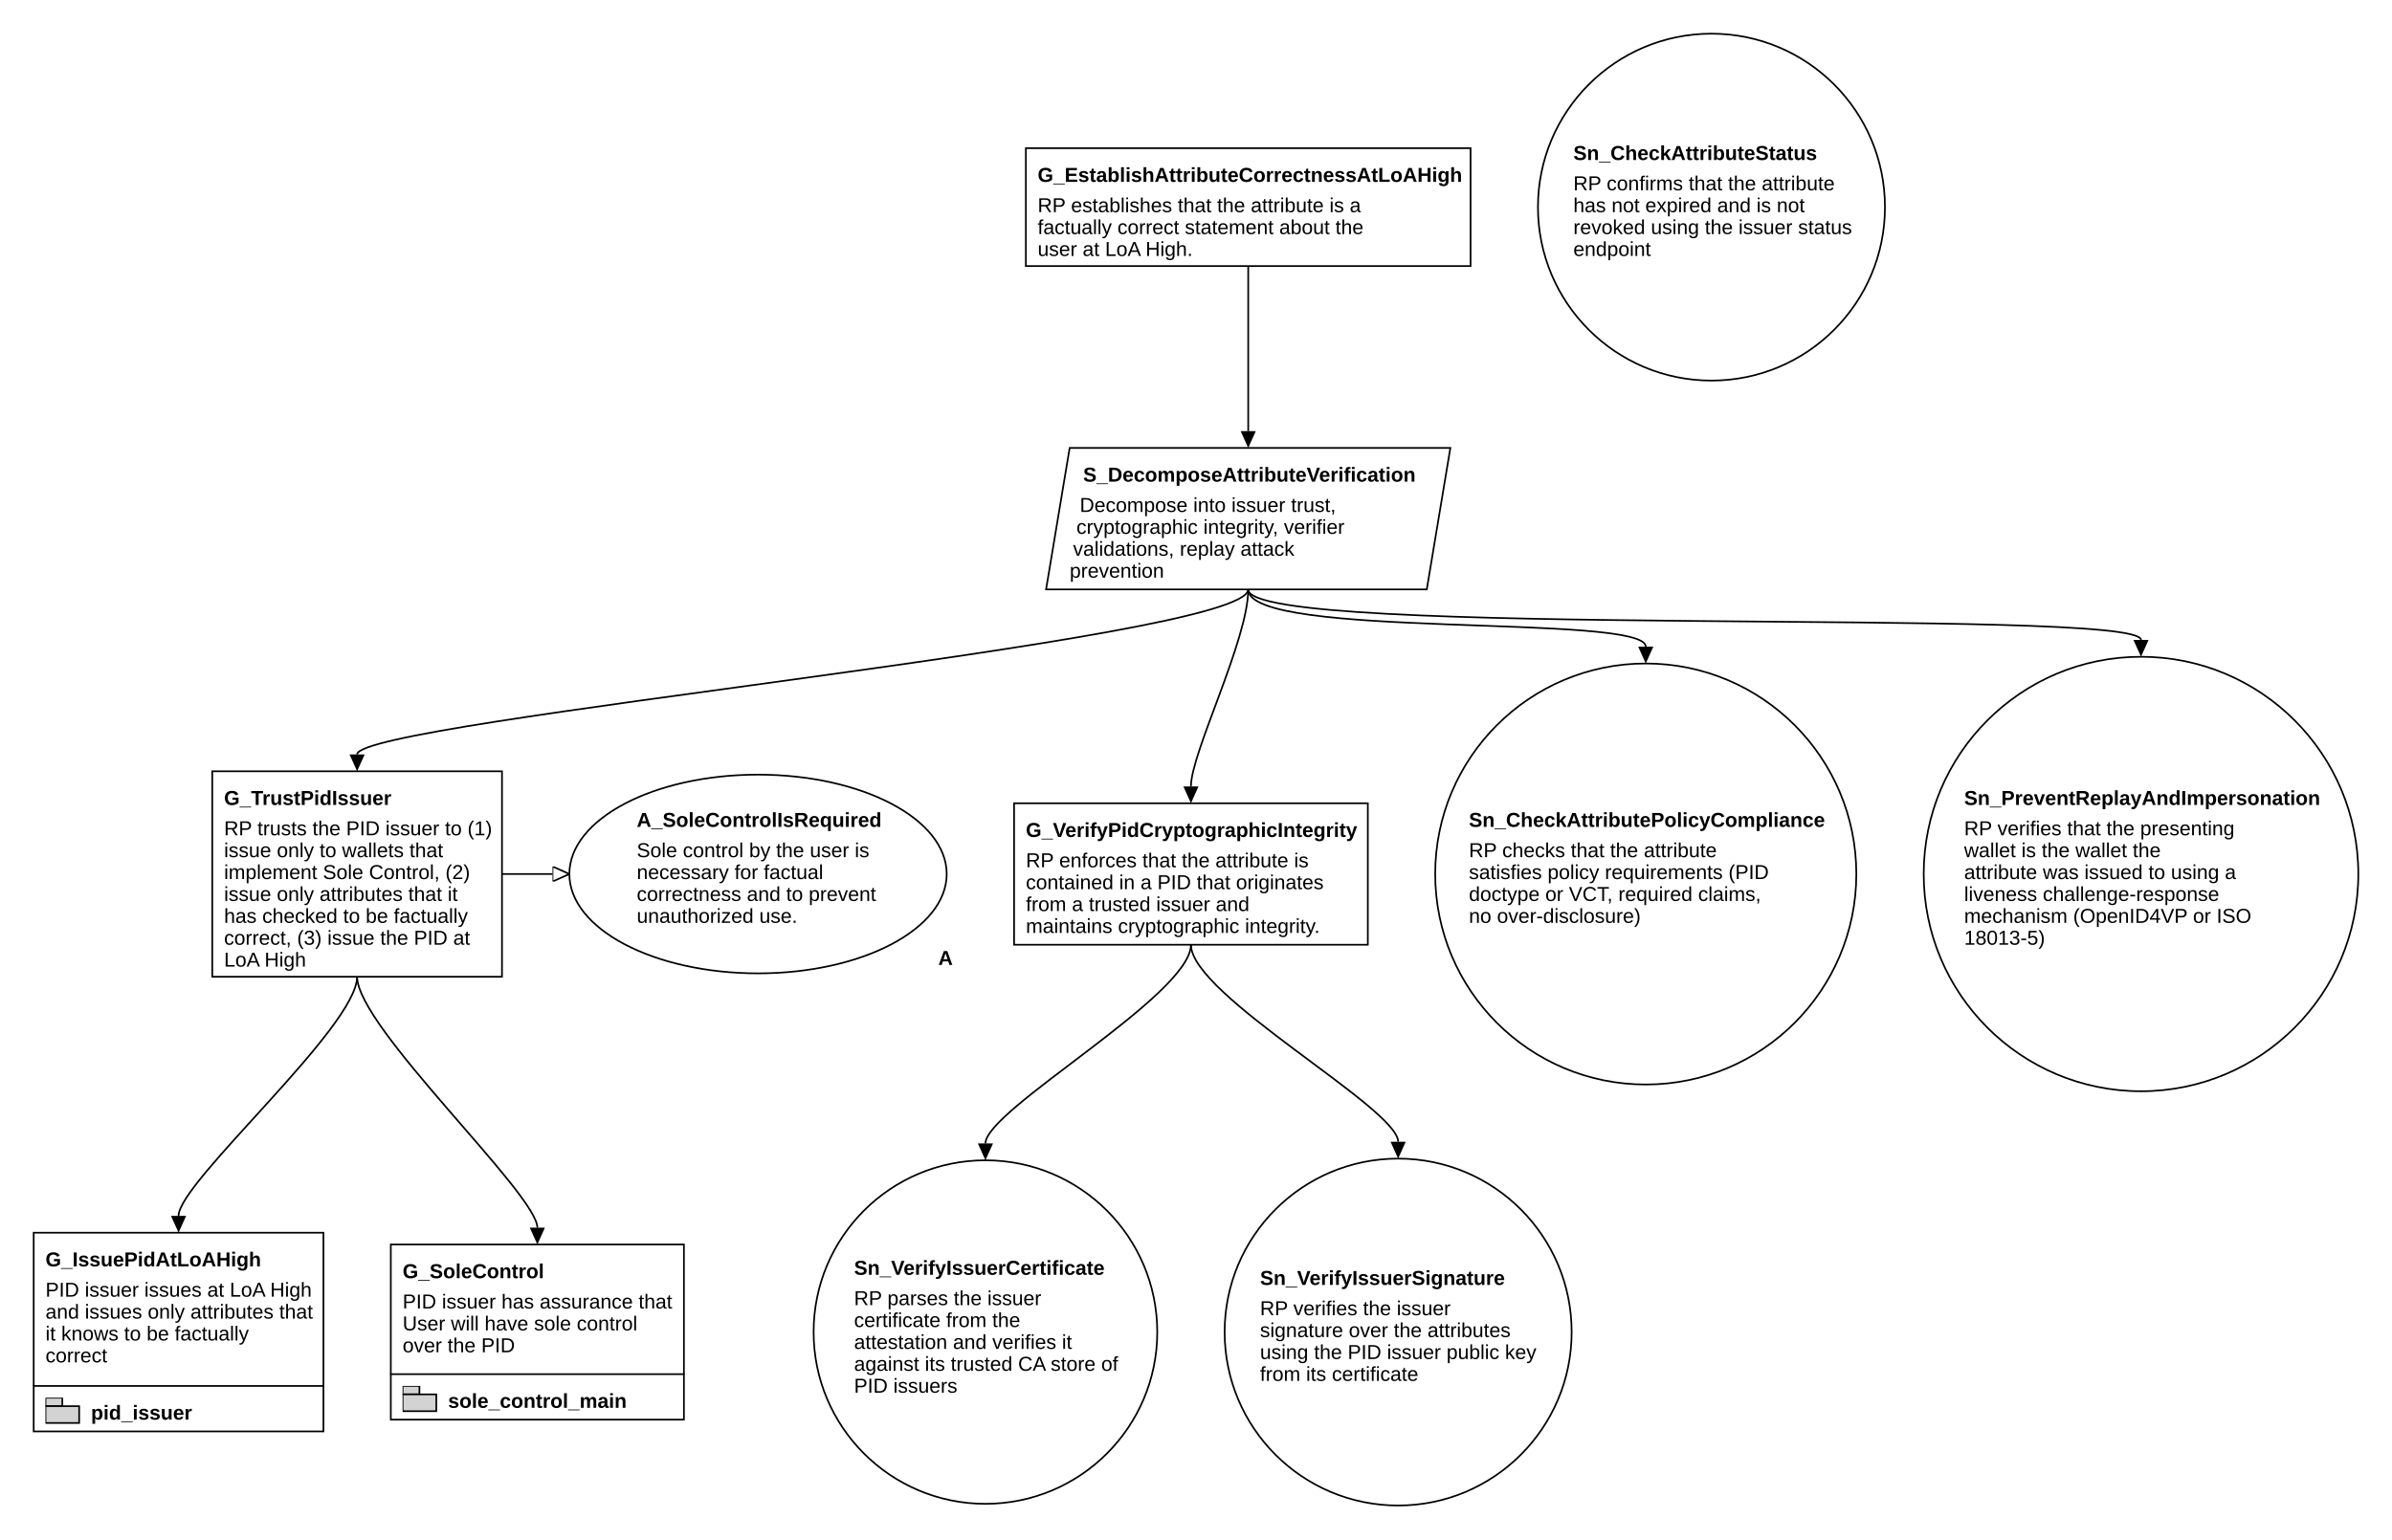
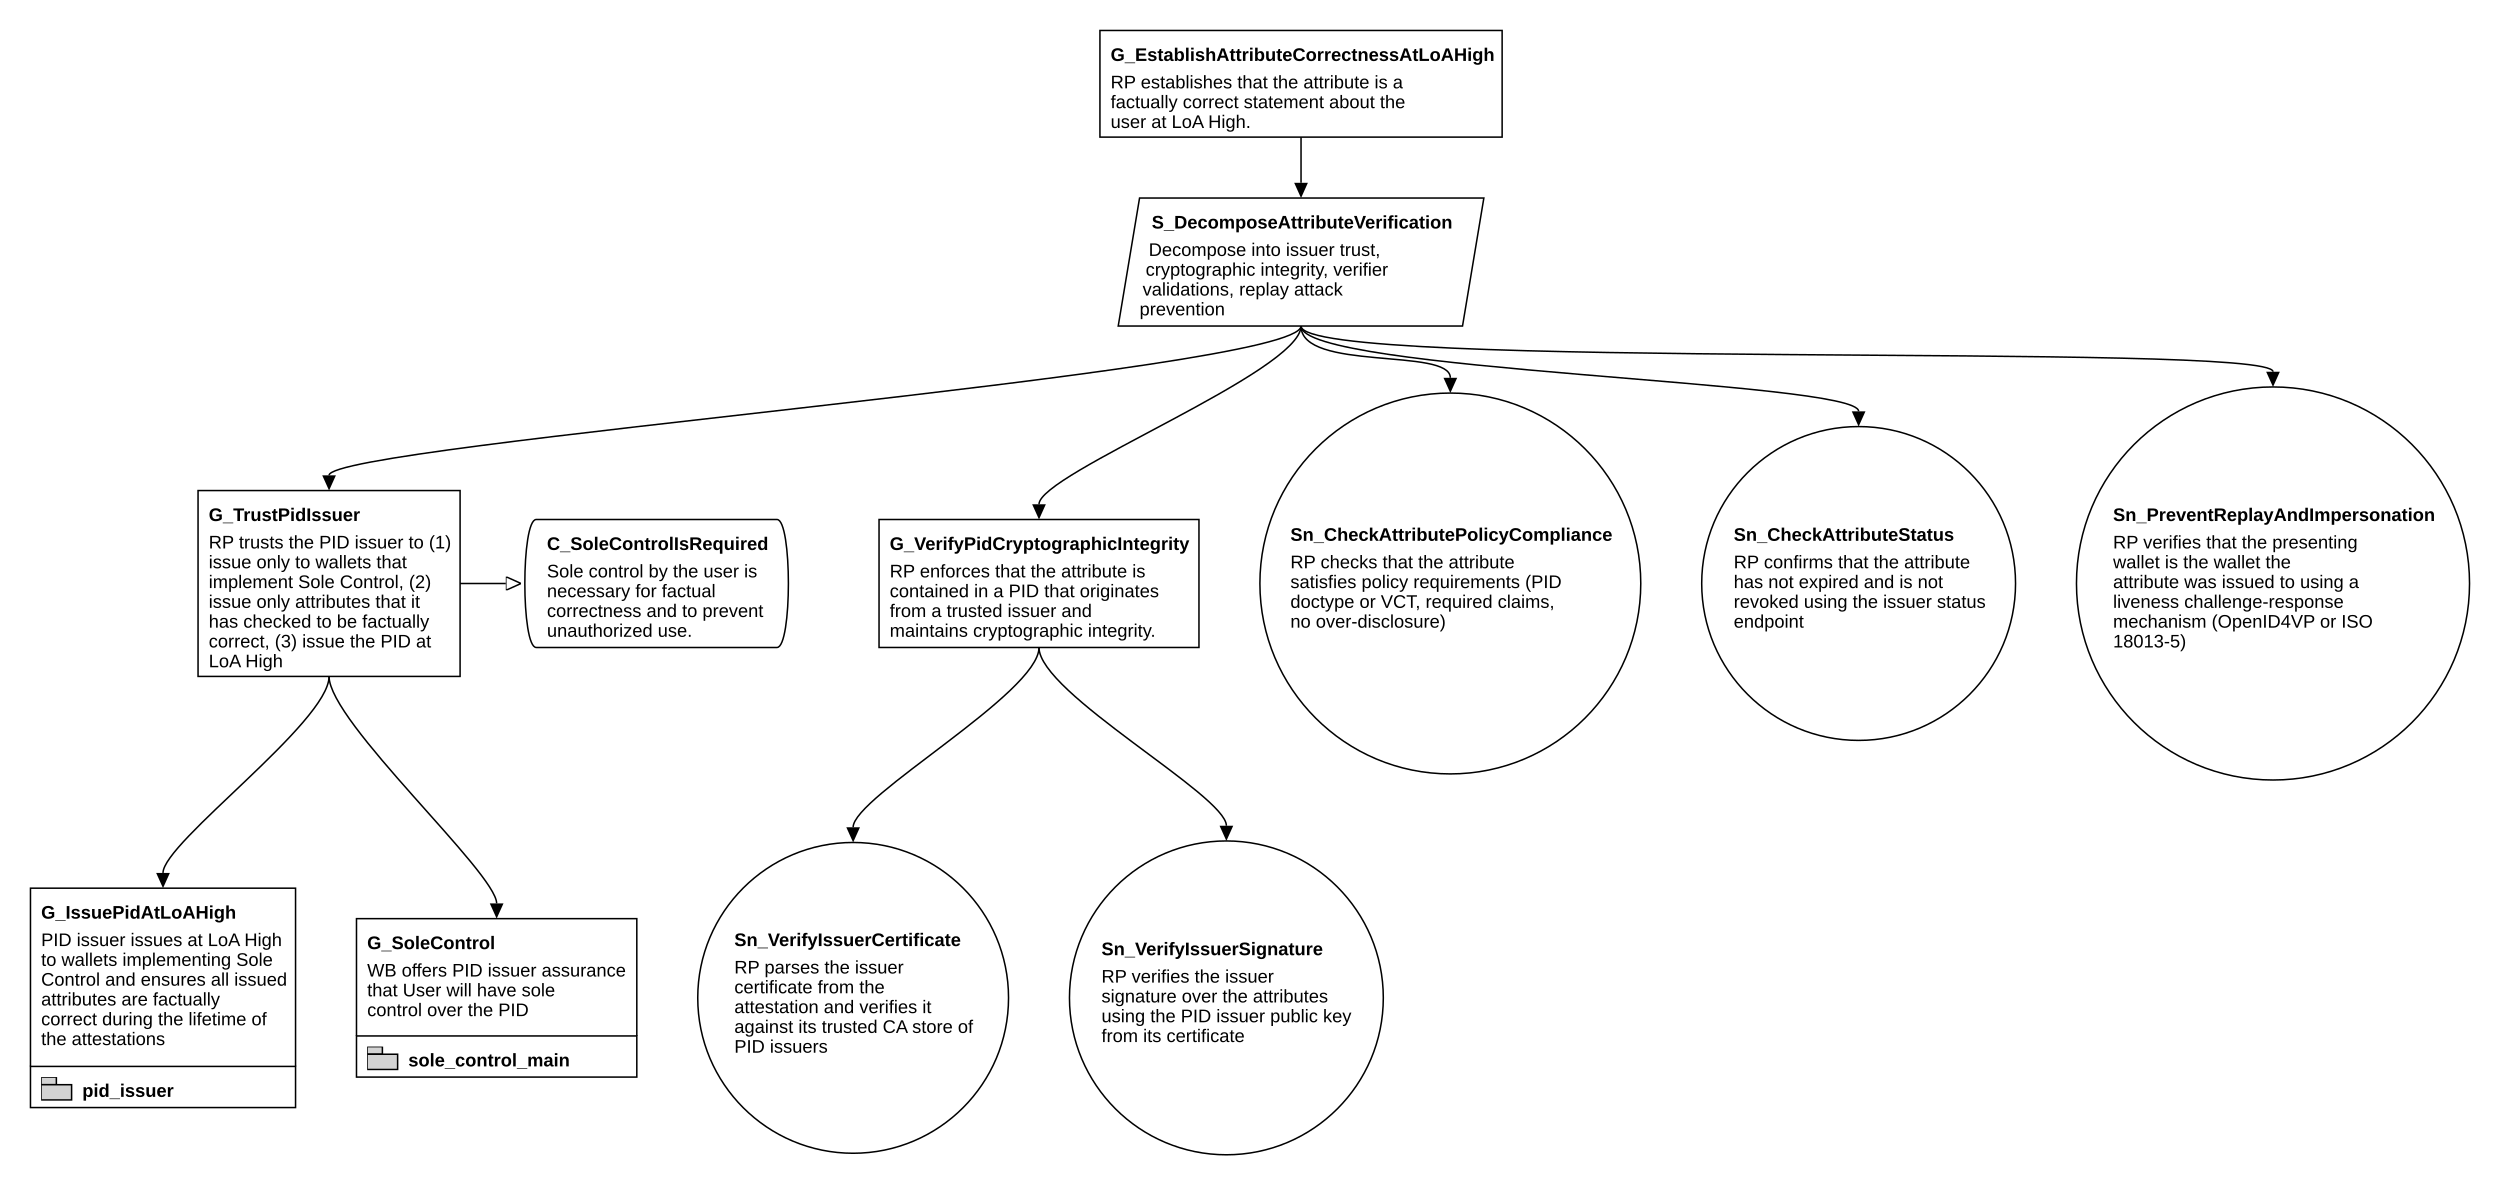
- <svg xmlns="http://www.w3.org/2000/svg" class="gsndiagram" viewBox="0 0 1420 914">
+ <svg xmlns="http://www.w3.org/2000/svg" class="gsndiagram" viewBox="0 0 1641 779">
  <defs>
    <marker id="supportedby_arrow" markerHeight="9" markerUnits="userSpaceOnUse" markerWidth="10" orient="auto-start-reverse" refX="0" refY="4.5">
      <polyline fill="black" points="0 0, 10 4.5, 0 9" />
    </marker>
    <marker id="incontextof_arrow" markerHeight="9" markerUnits="userSpaceOnUse" markerWidth="10" orient="auto-start-reverse" refX="0" refY="4.5">
      <polyline fill-opacity="0" points="0 0, 10 4.5, 0 9, 0 0" stroke="black" stroke-width="1" />
    </marker>
    <symbol id="module_icon">
      <rect fill="lightgrey" height="5" stroke="black" stroke-width="1" width="10" x="0" y="0" />
      <rect fill="lightgrey" height="10" stroke="black" stroke-width="1" width="20" x="0" y="5" />
    </symbol>
  </defs>
  <style type="text/css">
svg { background-color: white;}

/* CSS to invert SVG for dark mode */ 
@media (prefers-color-scheme: dark) {
    svg { filter: invert(100%); background-color: black; }
}

</style>
  <g class="gsn_module_rp_session_attribute gsnelem gsngoal" id="node_g_establishattributecorrectnessatloahigh">
-     <path class="border" d="M609,88 L873,88 L873,158 L609,158 z" fill-opacity="0" stroke="black" stroke-width="1" />
-     <text font-family="Liberation Sans, Arial, sans-serif" font-size="12px" font-weight="bold" x="616" y="108">G_EstablishAttributeCorrectnessAtLoAHigh</text>
-     <text font-family="Liberation Sans, Arial, sans-serif" font-size="12px" x="616" y="126">RP establishes that the attribute is a</text>
-     <text font-family="Liberation Sans, Arial, sans-serif" font-size="12px" x="616" y="139">factually correct statement about the</text>
-     <text font-family="Liberation Sans, Arial, sans-serif" font-size="12px" x="616" y="152">user at LoA High.</text>
+     <path class="border" d="M722,20 L986,20 L986,90 L722,90 z" fill-opacity="0" stroke="black" stroke-width="1" />
+     <text font-family="Liberation Sans, Arial, sans-serif" font-size="12px" font-weight="bold" x="729" y="40">G_EstablishAttributeCorrectnessAtLoAHigh</text>
+     <text font-family="Liberation Sans, Arial, sans-serif" font-size="12px" x="729" y="58">RP establishes that the attribute is a</text>
+     <text font-family="Liberation Sans, Arial, sans-serif" font-size="12px" x="729" y="71">factually correct statement about the</text>
+     <text font-family="Liberation Sans, Arial, sans-serif" font-size="12px" x="729" y="84">user at LoA High.</text>
+   </g>
+   <g class="gsn_module_rp_session_attribute gsnelem gsnstgy" id="node_s_decomposeattributeverification">
+     <path class="border" d="M748,130 L974,130 L960,214 L734,214 z" fill-opacity="0" stroke="black" stroke-width="1" />
+     <text font-family="Liberation Sans, Arial, sans-serif" font-size="12px" font-weight="bold" x="756" y="150">S_DecomposeAttributeVerification</text>
+     <text font-family="Liberation Sans, Arial, sans-serif" font-size="12px" x="754" y="168">Decompose into issuer trust,</text>
+     <text font-family="Liberation Sans, Arial, sans-serif" font-size="12px" x="752" y="181">cryptographic integrity, verifier</text>
+     <text font-family="Liberation Sans, Arial, sans-serif" font-size="12px" x="750" y="194">validations, replay attack</text>
+     <text font-family="Liberation Sans, Arial, sans-serif" font-size="12px" x="748" y="207">prevention</text>
+   </g>
+   <g class="gsn_module_rp_session_attribute gsnelem gsngoal" id="node_g_trustpidissuer">
+     <path class="border" d="M130,322 L302,322 L302,444 L130,444 z" fill-opacity="0" stroke="black" stroke-width="1" />
+     <text font-family="Liberation Sans, Arial, sans-serif" font-size="12px" font-weight="bold" x="137" y="342">G_TrustPidIssuer</text>
+     <text font-family="Liberation Sans, Arial, sans-serif" font-size="12px" x="137" y="360">RP trusts the PID issuer to (1)</text>
+     <text font-family="Liberation Sans, Arial, sans-serif" font-size="12px" x="137" y="373">issue only to wallets that</text>
+     <text font-family="Liberation Sans, Arial, sans-serif" font-size="12px" x="137" y="386">implement Sole Control, (2)</text>
+     <text font-family="Liberation Sans, Arial, sans-serif" font-size="12px" x="137" y="399">issue only attributes that it</text>
+     <text font-family="Liberation Sans, Arial, sans-serif" font-size="12px" x="137" y="412">has checked to be factually</text>
+     <text font-family="Liberation Sans, Arial, sans-serif" font-size="12px" x="137" y="425">correct, (3) issue the PID at</text>
+     <text font-family="Liberation Sans, Arial, sans-serif" font-size="12px" x="137" y="438">LoA High</text>
+   </g>
+   <g class="gsn_module_rp_session_attribute gsnelem gsnctxt" id="node_c_solecontrolisrequired">
+     <path class="border" d="M352,341 L510,341 C520,341,520,425,510,425 L352,425 C342,425,342,341,352,341" fill-opacity="0" stroke="black" stroke-width="1" />
+     <text font-family="Liberation Sans, Arial, sans-serif" font-size="12px" font-weight="bold" x="359" y="361">C_SoleControlIsRequired</text>
+     <text font-family="Liberation Sans, Arial, sans-serif" font-size="12px" x="359" y="379">Sole control by the user is</text>
+     <text font-family="Liberation Sans, Arial, sans-serif" font-size="12px" x="359" y="392">necessary for factual</text>
+     <text font-family="Liberation Sans, Arial, sans-serif" font-size="12px" x="359" y="405">correctness and to prevent</text>
+     <text font-family="Liberation Sans, Arial, sans-serif" font-size="12px" x="359" y="418">unauthorized use.</text>
+   </g>
+   <g class="gsn_module_rp_session_attribute gsnelem gsngoal" id="node_g_verifypidcryptographicintegrity">
+     <path class="border" d="M577,341 L787,341 L787,425 L577,425 z" fill-opacity="0" stroke="black" stroke-width="1" />
+     <text font-family="Liberation Sans, Arial, sans-serif" font-size="12px" font-weight="bold" x="584" y="361">G_VerifyPidCryptographicIntegrity</text>
+     <text font-family="Liberation Sans, Arial, sans-serif" font-size="12px" x="584" y="379">RP enforces that the attribute is</text>
+     <text font-family="Liberation Sans, Arial, sans-serif" font-size="12px" x="584" y="392">contained in a PID that originates</text>
+     <text font-family="Liberation Sans, Arial, sans-serif" font-size="12px" x="584" y="405">from a trusted issuer and</text>
+     <text font-family="Liberation Sans, Arial, sans-serif" font-size="12px" x="584" y="418">maintains cryptographic integrity.</text>
+   </g>
+   <g class="gsn_module_rp_session_attribute gsnelem gsnsltn" id="node_sn_checkattributepolicycompliance">
+     <path class="border" d="M827,383 a125,125,0,1,0,250,0 a125,125,0,1,0,-250,0 z" fill-opacity="0" stroke="black" stroke-width="1" />
+     <text font-family="Liberation Sans, Arial, sans-serif" font-size="12px" font-weight="bold" x="847" y="355">Sn_CheckAttributePolicyCompliance</text>
+     <text font-family="Liberation Sans, Arial, sans-serif" font-size="12px" x="847" y="373">RP checks that the attribute</text>
+     <text font-family="Liberation Sans, Arial, sans-serif" font-size="12px" x="847" y="386">satisfies policy requirements (PID</text>
+     <text font-family="Liberation Sans, Arial, sans-serif" font-size="12px" x="847" y="399">doctype or VCT, required claims,</text>
+     <text font-family="Liberation Sans, Arial, sans-serif" font-size="12px" x="847" y="412">no over-disclosure)</text>
  </g>
  <g class="gsn_module_rp_session_attribute gsnelem gsnsltn" id="node_sn_checkattributestatus">
-     <path class="border" d="M913,123 a103,103,0,1,0,206,0 a103,103,0,1,0,-206,0 z" fill-opacity="0" stroke="black" stroke-width="1" />
-     <text font-family="Liberation Sans, Arial, sans-serif" font-size="12px" font-weight="bold" x="934" y="95">Sn_CheckAttributeStatus</text>
-     <text font-family="Liberation Sans, Arial, sans-serif" font-size="12px" x="934" y="113">RP confirms that the attribute</text>
-     <text font-family="Liberation Sans, Arial, sans-serif" font-size="12px" x="934" y="126">has not expired and is not</text>
-     <text font-family="Liberation Sans, Arial, sans-serif" font-size="12px" x="934" y="139">revoked using the issuer status</text>
-     <text font-family="Liberation Sans, Arial, sans-serif" font-size="12px" x="934" y="152">endpoint</text>
-   </g>
-   <g class="gsn_module_rp_session_attribute gsnelem gsnstgy" id="node_s_decomposeattributeverification">
-     <path class="border" d="M635,266 L861,266 L847,350 L621,350 z" fill-opacity="0" stroke="black" stroke-width="1" />
-     <text font-family="Liberation Sans, Arial, sans-serif" font-size="12px" font-weight="bold" x="643" y="286">S_DecomposeAttributeVerification</text>
-     <text font-family="Liberation Sans, Arial, sans-serif" font-size="12px" x="641" y="304">Decompose into issuer trust,</text>
-     <text font-family="Liberation Sans, Arial, sans-serif" font-size="12px" x="639" y="317">cryptographic integrity, verifier</text>
-     <text font-family="Liberation Sans, Arial, sans-serif" font-size="12px" x="637" y="330">validations, replay attack</text>
-     <text font-family="Liberation Sans, Arial, sans-serif" font-size="12px" x="635" y="343">prevention</text>
-   </g>
-   <g class="gsn_module_rp_session_attribute gsnelem gsngoal" id="node_g_trustpidissuer">
-     <path class="border" d="M126,458 L298,458 L298,580 L126,580 z" fill-opacity="0" stroke="black" stroke-width="1" />
-     <text font-family="Liberation Sans, Arial, sans-serif" font-size="12px" font-weight="bold" x="133" y="478">G_TrustPidIssuer</text>
-     <text font-family="Liberation Sans, Arial, sans-serif" font-size="12px" x="133" y="496">RP trusts the PID issuer to (1)</text>
-     <text font-family="Liberation Sans, Arial, sans-serif" font-size="12px" x="133" y="509">issue only to wallets that</text>
-     <text font-family="Liberation Sans, Arial, sans-serif" font-size="12px" x="133" y="522">implement Sole Control, (2)</text>
-     <text font-family="Liberation Sans, Arial, sans-serif" font-size="12px" x="133" y="535">issue only attributes that it</text>
-     <text font-family="Liberation Sans, Arial, sans-serif" font-size="12px" x="133" y="548">has checked to be factually</text>
-     <text font-family="Liberation Sans, Arial, sans-serif" font-size="12px" x="133" y="561">correct, (3) issue the PID at</text>
-     <text font-family="Liberation Sans, Arial, sans-serif" font-size="12px" x="133" y="574">LoA High</text>
-   </g>
-   <g class="gsn_module_rp_session_attribute gsnelem gsnasmp" id="node_a_solecontrolisrequired">
-     <path class="border" d="M338,519 a112,59,0,1,0,224,0 a112,59,0,1,0,-224,0 z" fill-opacity="0" stroke="black" stroke-width="1" />
-     <text font-family="Liberation Sans, Arial, sans-serif" font-size="12px" font-weight="bold" x="378" y="491">A_SoleControlIsRequired</text>
-     <text font-family="Liberation Sans, Arial, sans-serif" font-size="12px" x="378" y="509">Sole control by the user is</text>
-     <text font-family="Liberation Sans, Arial, sans-serif" font-size="12px" x="378" y="522">necessary for factual</text>
-     <text font-family="Liberation Sans, Arial, sans-serif" font-size="12px" x="378" y="535">correctness and to prevent</text>
-     <text font-family="Liberation Sans, Arial, sans-serif" font-size="12px" x="378" y="548">unauthorized use.</text>
-     <text font-family="Liberation Sans, Arial, sans-serif" font-size="12px" font-weight="bold" x="557" y="573">A</text>
-   </g>
-   <g class="gsn_module_rp_session_attribute gsnelem gsngoal" id="node_g_verifypidcryptographicintegrity">
-     <path class="border" d="M602,477 L812,477 L812,561 L602,561 z" fill-opacity="0" stroke="black" stroke-width="1" />
-     <text font-family="Liberation Sans, Arial, sans-serif" font-size="12px" font-weight="bold" x="609" y="497">G_VerifyPidCryptographicIntegrity</text>
-     <text font-family="Liberation Sans, Arial, sans-serif" font-size="12px" x="609" y="515">RP enforces that the attribute is</text>
-     <text font-family="Liberation Sans, Arial, sans-serif" font-size="12px" x="609" y="528">contained in a PID that originates</text>
-     <text font-family="Liberation Sans, Arial, sans-serif" font-size="12px" x="609" y="541">from a trusted issuer and</text>
-     <text font-family="Liberation Sans, Arial, sans-serif" font-size="12px" x="609" y="554">maintains cryptographic integrity.</text>
-   </g>
-   <g class="gsn_module_rp_session_attribute gsnelem gsnsltn" id="node_sn_checkattributepolicycompliance">
-     <path class="border" d="M852,519 a125,125,0,1,0,250,0 a125,125,0,1,0,-250,0 z" fill-opacity="0" stroke="black" stroke-width="1" />
-     <text font-family="Liberation Sans, Arial, sans-serif" font-size="12px" font-weight="bold" x="872" y="491">Sn_CheckAttributePolicyCompliance</text>
-     <text font-family="Liberation Sans, Arial, sans-serif" font-size="12px" x="872" y="509">RP checks that the attribute</text>
-     <text font-family="Liberation Sans, Arial, sans-serif" font-size="12px" x="872" y="522">satisfies policy requirements (PID</text>
-     <text font-family="Liberation Sans, Arial, sans-serif" font-size="12px" x="872" y="535">doctype or VCT, required claims,</text>
-     <text font-family="Liberation Sans, Arial, sans-serif" font-size="12px" x="872" y="548">no over-disclosure)</text>
+     <path class="border" d="M1117,383 a103,103,0,1,0,206,0 a103,103,0,1,0,-206,0 z" fill-opacity="0" stroke="black" stroke-width="1" />
+     <text font-family="Liberation Sans, Arial, sans-serif" font-size="12px" font-weight="bold" x="1138" y="355">Sn_CheckAttributeStatus</text>
+     <text font-family="Liberation Sans, Arial, sans-serif" font-size="12px" x="1138" y="373">RP confirms that the attribute</text>
+     <text font-family="Liberation Sans, Arial, sans-serif" font-size="12px" x="1138" y="386">has not expired and is not</text>
+     <text font-family="Liberation Sans, Arial, sans-serif" font-size="12px" x="1138" y="399">revoked using the issuer status</text>
+     <text font-family="Liberation Sans, Arial, sans-serif" font-size="12px" x="1138" y="412">endpoint</text>
  </g>
  <g class="gsn_module_rp_session_attribute gsnelem gsnsltn" id="node_sn_preventreplayandimpersonation">
-     <path class="border" d="M1142,519 a129,129,0,1,0,258,0 a129,129,0,1,0,-258,0 z" fill-opacity="0" stroke="black" stroke-width="1" />
-     <text font-family="Liberation Sans, Arial, sans-serif" font-size="12px" font-weight="bold" x="1166" y="478">Sn_PreventReplayAndImpersonation</text>
-     <text font-family="Liberation Sans, Arial, sans-serif" font-size="12px" x="1166" y="496">RP verifies that the presenting</text>
-     <text font-family="Liberation Sans, Arial, sans-serif" font-size="12px" x="1166" y="509">wallet is the wallet the</text>
-     <text font-family="Liberation Sans, Arial, sans-serif" font-size="12px" x="1166" y="522">attribute was issued to using a</text>
-     <text font-family="Liberation Sans, Arial, sans-serif" font-size="12px" x="1166" y="535">liveness challenge-response</text>
-     <text font-family="Liberation Sans, Arial, sans-serif" font-size="12px" x="1166" y="548">mechanism (OpenID4VP or ISO</text>
-     <text font-family="Liberation Sans, Arial, sans-serif" font-size="12px" x="1166" y="561">18013-5)</text>
+     <path class="border" d="M1363,383 a129,129,0,1,0,258,0 a129,129,0,1,0,-258,0 z" fill-opacity="0" stroke="black" stroke-width="1" />
+     <text font-family="Liberation Sans, Arial, sans-serif" font-size="12px" font-weight="bold" x="1387" y="342">Sn_PreventReplayAndImpersonation</text>
+     <text font-family="Liberation Sans, Arial, sans-serif" font-size="12px" x="1387" y="360">RP verifies that the presenting</text>
+     <text font-family="Liberation Sans, Arial, sans-serif" font-size="12px" x="1387" y="373">wallet is the wallet the</text>
+     <text font-family="Liberation Sans, Arial, sans-serif" font-size="12px" x="1387" y="386">attribute was issued to using a</text>
+     <text font-family="Liberation Sans, Arial, sans-serif" font-size="12px" x="1387" y="399">liveness challenge-response</text>
+     <text font-family="Liberation Sans, Arial, sans-serif" font-size="12px" x="1387" y="412">mechanism (OpenID4VP or ISO</text>
+     <text font-family="Liberation Sans, Arial, sans-serif" font-size="12px" x="1387" y="425">18013-5)</text>
  </g>
  <a href="PID_issuer.gsn.svg#node_g_issuepidatloahigh">
    <g class="gsn_module_pid_issuer gsnelem gsnawaygoal" id="node_g_issuepidatloahigh">
-       <path class="border" d="M20,823 V732 H192 V823" fill-opacity="0" stroke="black" stroke-width="1" />
-       <text font-family="Liberation Sans, Arial, sans-serif" font-size="12px" font-weight="bold" x="27" y="752">G_IssuePidAtLoAHigh</text>
-       <text font-family="Liberation Sans, Arial, sans-serif" font-size="12px" x="27" y="770">PID issuer issues at LoA High</text>
-       <text font-family="Liberation Sans, Arial, sans-serif" font-size="12px" x="27" y="783">and issues only attributes that</text>
-       <text font-family="Liberation Sans, Arial, sans-serif" font-size="12px" x="27" y="796">it knows to be factually</text>
-       <text font-family="Liberation Sans, Arial, sans-serif" font-size="12px" x="27" y="809">correct</text>
+       <path class="border" d="M20,700 V583 H194 V700" fill-opacity="0" stroke="black" stroke-width="1" />
+       <text font-family="Liberation Sans, Arial, sans-serif" font-size="12px" font-weight="bold" x="27" y="603">G_IssuePidAtLoAHigh</text>
+       <text font-family="Liberation Sans, Arial, sans-serif" font-size="12px" x="27" y="621">PID issuer issues at LoA High</text>
+       <text font-family="Liberation Sans, Arial, sans-serif" font-size="12px" x="27" y="634">to wallets implementing Sole</text>
+       <text font-family="Liberation Sans, Arial, sans-serif" font-size="12px" x="27" y="647">Control and ensures all issued</text>
+       <text font-family="Liberation Sans, Arial, sans-serif" font-size="12px" x="27" y="660">attributes are factually</text>
+       <text font-family="Liberation Sans, Arial, sans-serif" font-size="12px" x="27" y="673">correct during the lifetime of</text>
+       <text font-family="Liberation Sans, Arial, sans-serif" font-size="12px" x="27" y="686">the attestations</text>
      <a href="PID_issuer.gsn.svg#node_g_issuepidatloahigh">
-         <path class="border" d="M20,823 H192 v27 H20 z" fill-opacity="0" stroke="black" stroke-width="1" />
-         <text font-family="Liberation Sans, Arial, sans-serif" font-size="12px" font-weight="bold" x="54" y="843">pid_issuer</text>
+         <path class="border" d="M20,700 H194 v27 H20 z" fill-opacity="0" stroke="black" stroke-width="1" />
+         <text font-family="Liberation Sans, Arial, sans-serif" font-size="12px" font-weight="bold" x="54" y="720">pid_issuer</text>
      </a>
-       <use href="#module_icon" x="27" y="830" />
+       <use href="#module_icon" x="27" y="707" />
    </g>
  </a>
  <a href="sole-control.gsn.svg#node_g_solecontrol">
    <g class="gsn_module_sole_control_main gsnelem gsnawaygoal" id="node_g_solecontrol">
-       <path class="border" d="M232,816 V739 H406 V816" fill-opacity="0" stroke="black" stroke-width="1" />
-       <text font-family="Liberation Sans, Arial, sans-serif" font-size="12px" font-weight="bold" x="239" y="759">G_SoleControl</text>
-       <text font-family="Liberation Sans, Arial, sans-serif" font-size="12px" x="239" y="777">PID issuer has assurance that</text>
-       <text font-family="Liberation Sans, Arial, sans-serif" font-size="12px" x="239" y="790">User will have sole control</text>
-       <text font-family="Liberation Sans, Arial, sans-serif" font-size="12px" x="239" y="803">over the PID</text>
+       <path class="border" d="M234,680 V603 H418 V680" fill-opacity="0" stroke="black" stroke-width="1" />
+       <text font-family="Liberation Sans, Arial, sans-serif" font-size="12px" font-weight="bold" x="241" y="623">G_SoleControl</text>
+       <text font-family="Liberation Sans, Arial, sans-serif" font-size="12px" x="241" y="641">WB offers PID issuer assurance</text>
+       <text font-family="Liberation Sans, Arial, sans-serif" font-size="12px" x="241" y="654">that User will have sole</text>
+       <text font-family="Liberation Sans, Arial, sans-serif" font-size="12px" x="241" y="667">control over the PID</text>
      <a href="sole-control.gsn.svg#node_g_solecontrol">
-         <path class="border" d="M232,816 H406 v27 H232 z" fill-opacity="0" stroke="black" stroke-width="1" />
-         <text font-family="Liberation Sans, Arial, sans-serif" font-size="12px" font-weight="bold" x="266" y="836">sole_control_main</text>
+         <path class="border" d="M234,680 H418 v27 H234 z" fill-opacity="0" stroke="black" stroke-width="1" />
+         <text font-family="Liberation Sans, Arial, sans-serif" font-size="12px" font-weight="bold" x="268" y="700">sole_control_main</text>
      </a>
-       <use href="#module_icon" x="239" y="823" />
+       <use href="#module_icon" x="241" y="687" />
    </g>
  </a>
  <g class="gsn_module_rp_session_attribute gsnelem gsnsltn" id="node_sn_verifyissuercertificate">
-     <path class="border" d="M483,791 a102,102,0,1,0,204,0 a102,102,0,1,0,-204,0 z" fill-opacity="0" stroke="black" stroke-width="1" />
-     <text font-family="Liberation Sans, Arial, sans-serif" font-size="12px" font-weight="bold" x="507" y="757">Sn_VerifyIssuerCertificate</text>
-     <text font-family="Liberation Sans, Arial, sans-serif" font-size="12px" x="507" y="775">RP parses the issuer</text>
-     <text font-family="Liberation Sans, Arial, sans-serif" font-size="12px" x="507" y="788">certificate from the</text>
-     <text font-family="Liberation Sans, Arial, sans-serif" font-size="12px" x="507" y="801">attestation and verifies it</text>
-     <text font-family="Liberation Sans, Arial, sans-serif" font-size="12px" x="507" y="814">against its trusted CA store of</text>
-     <text font-family="Liberation Sans, Arial, sans-serif" font-size="12px" x="507" y="827">PID issuers</text>
+     <path class="border" d="M458,655 a102,102,0,1,0,204,0 a102,102,0,1,0,-204,0 z" fill-opacity="0" stroke="black" stroke-width="1" />
+     <text font-family="Liberation Sans, Arial, sans-serif" font-size="12px" font-weight="bold" x="482" y="621">Sn_VerifyIssuerCertificate</text>
+     <text font-family="Liberation Sans, Arial, sans-serif" font-size="12px" x="482" y="639">RP parses the issuer</text>
+     <text font-family="Liberation Sans, Arial, sans-serif" font-size="12px" x="482" y="652">certificate from the</text>
+     <text font-family="Liberation Sans, Arial, sans-serif" font-size="12px" x="482" y="665">attestation and verifies it</text>
+     <text font-family="Liberation Sans, Arial, sans-serif" font-size="12px" x="482" y="678">against its trusted CA store of</text>
+     <text font-family="Liberation Sans, Arial, sans-serif" font-size="12px" x="482" y="691">PID issuers</text>
  </g>
  <g class="gsn_module_rp_session_attribute gsnelem gsnsltn" id="node_sn_verifyissuersignature">
-     <path class="border" d="M727,791 a103,103,0,1,0,206,0 a103,103,0,1,0,-206,0 z" fill-opacity="0" stroke="black" stroke-width="1" />
-     <text font-family="Liberation Sans, Arial, sans-serif" font-size="12px" font-weight="bold" x="748" y="763">Sn_VerifyIssuerSignature</text>
-     <text font-family="Liberation Sans, Arial, sans-serif" font-size="12px" x="748" y="781">RP verifies the issuer</text>
-     <text font-family="Liberation Sans, Arial, sans-serif" font-size="12px" x="748" y="794">signature over the attributes</text>
-     <text font-family="Liberation Sans, Arial, sans-serif" font-size="12px" x="748" y="807">using the PID issuer public key</text>
-     <text font-family="Liberation Sans, Arial, sans-serif" font-size="12px" x="748" y="820">from its certificate</text>
+     <path class="border" d="M702,655 a103,103,0,1,0,206,0 a103,103,0,1,0,-206,0 z" fill-opacity="0" stroke="black" stroke-width="1" />
+     <text font-family="Liberation Sans, Arial, sans-serif" font-size="12px" font-weight="bold" x="723" y="627">Sn_VerifyIssuerSignature</text>
+     <text font-family="Liberation Sans, Arial, sans-serif" font-size="12px" x="723" y="645">RP verifies the issuer</text>
+     <text font-family="Liberation Sans, Arial, sans-serif" font-size="12px" x="723" y="658">signature over the attributes</text>
+     <text font-family="Liberation Sans, Arial, sans-serif" font-size="12px" x="723" y="671">using the PID issuer public key</text>
+     <text font-family="Liberation Sans, Arial, sans-serif" font-size="12px" x="723" y="684">from its certificate</text>
  </g>
-   <path class="gsnedge gsninspby" d="M741,158 C741,188,741,236,741,256" fill-opacity="0" marker-end="url(#supportedby_arrow)" stroke="black" stroke-width="1" />
-   <path class="gsnedge gsninctxt" d="M298,519 C328,519,308,519,328,519" fill-opacity="0" marker-end="url(#incontextof_arrow)" stroke="black" stroke-width="1" />
-   <path class="gsnedge gsninspby" d="M212,580 C212,610,106,702,106,722" fill-opacity="0" marker-end="url(#supportedby_arrow)" stroke="black" stroke-width="1" />
-   <path class="gsnedge gsninspby" d="M212,580 C212,610,319,709,319,729" fill-opacity="0" marker-end="url(#supportedby_arrow)" stroke="black" stroke-width="1" />
-   <path class="gsnedge gsninspby" d="M707,561 C707,591,585,659,585,679" fill-opacity="0" marker-end="url(#supportedby_arrow)" stroke="black" stroke-width="1" />
-   <path class="gsnedge gsninspby" d="M707,561 C707,591,830,658,830,678" fill-opacity="0" marker-end="url(#supportedby_arrow)" stroke="black" stroke-width="1" />
-   <path class="gsnedge gsninspby" d="M741,350 C741,380,212,428,212,448" fill-opacity="0" marker-end="url(#supportedby_arrow)" stroke="black" stroke-width="1" />
-   <path class="gsnedge gsninspby" d="M741,350 C741,380,707,447,707,467" fill-opacity="0" marker-end="url(#supportedby_arrow)" stroke="black" stroke-width="1" />
-   <path class="gsnedge gsninspby" d="M741,350 C741,380,977,364,977,384" fill-opacity="0" marker-end="url(#supportedby_arrow)" stroke="black" stroke-width="1" />
-   <path class="gsnedge gsninspby" d="M741,350 C741,380,1271,360,1271,380" fill-opacity="0" marker-end="url(#supportedby_arrow)" stroke="black" stroke-width="1" />
+   <path class="gsnedge gsninspby" d="M854,90 C854,120,854,100,854,120" fill-opacity="0" marker-end="url(#supportedby_arrow)" stroke="black" stroke-width="1" />
+   <path class="gsnedge gsninctxt" d="M302,383 C332,383,312,383,332,383" fill-opacity="0" marker-end="url(#incontextof_arrow)" stroke="black" stroke-width="1" />
+   <path class="gsnedge gsninspby" d="M216,444 C216,474,107,553,107,573" fill-opacity="0" marker-end="url(#supportedby_arrow)" stroke="black" stroke-width="1" />
+   <path class="gsnedge gsninspby" d="M216,444 C216,474,326,573,326,593" fill-opacity="0" marker-end="url(#supportedby_arrow)" stroke="black" stroke-width="1" />
+   <path class="gsnedge gsninspby" d="M682,425 C682,455,560,523,560,543" fill-opacity="0" marker-end="url(#supportedby_arrow)" stroke="black" stroke-width="1" />
+   <path class="gsnedge gsninspby" d="M682,425 C682,455,805,522,805,542" fill-opacity="0" marker-end="url(#supportedby_arrow)" stroke="black" stroke-width="1" />
+   <path class="gsnedge gsninspby" d="M854,214 C854,244,216,292,216,312" fill-opacity="0" marker-end="url(#supportedby_arrow)" stroke="black" stroke-width="1" />
+   <path class="gsnedge gsninspby" d="M854,214 C854,244,682,311,682,331" fill-opacity="0" marker-end="url(#supportedby_arrow)" stroke="black" stroke-width="1" />
+   <path class="gsnedge gsninspby" d="M854,214 C854,244,952,228,952,248" fill-opacity="0" marker-end="url(#supportedby_arrow)" stroke="black" stroke-width="1" />
+   <path class="gsnedge gsninspby" d="M854,214 C854,244,1220,250,1220,270" fill-opacity="0" marker-end="url(#supportedby_arrow)" stroke="black" stroke-width="1" />
+   <path class="gsnedge gsninspby" d="M854,214 C854,244,1492,224,1492,244" fill-opacity="0" marker-end="url(#supportedby_arrow)" stroke="black" stroke-width="1" />
</svg>
